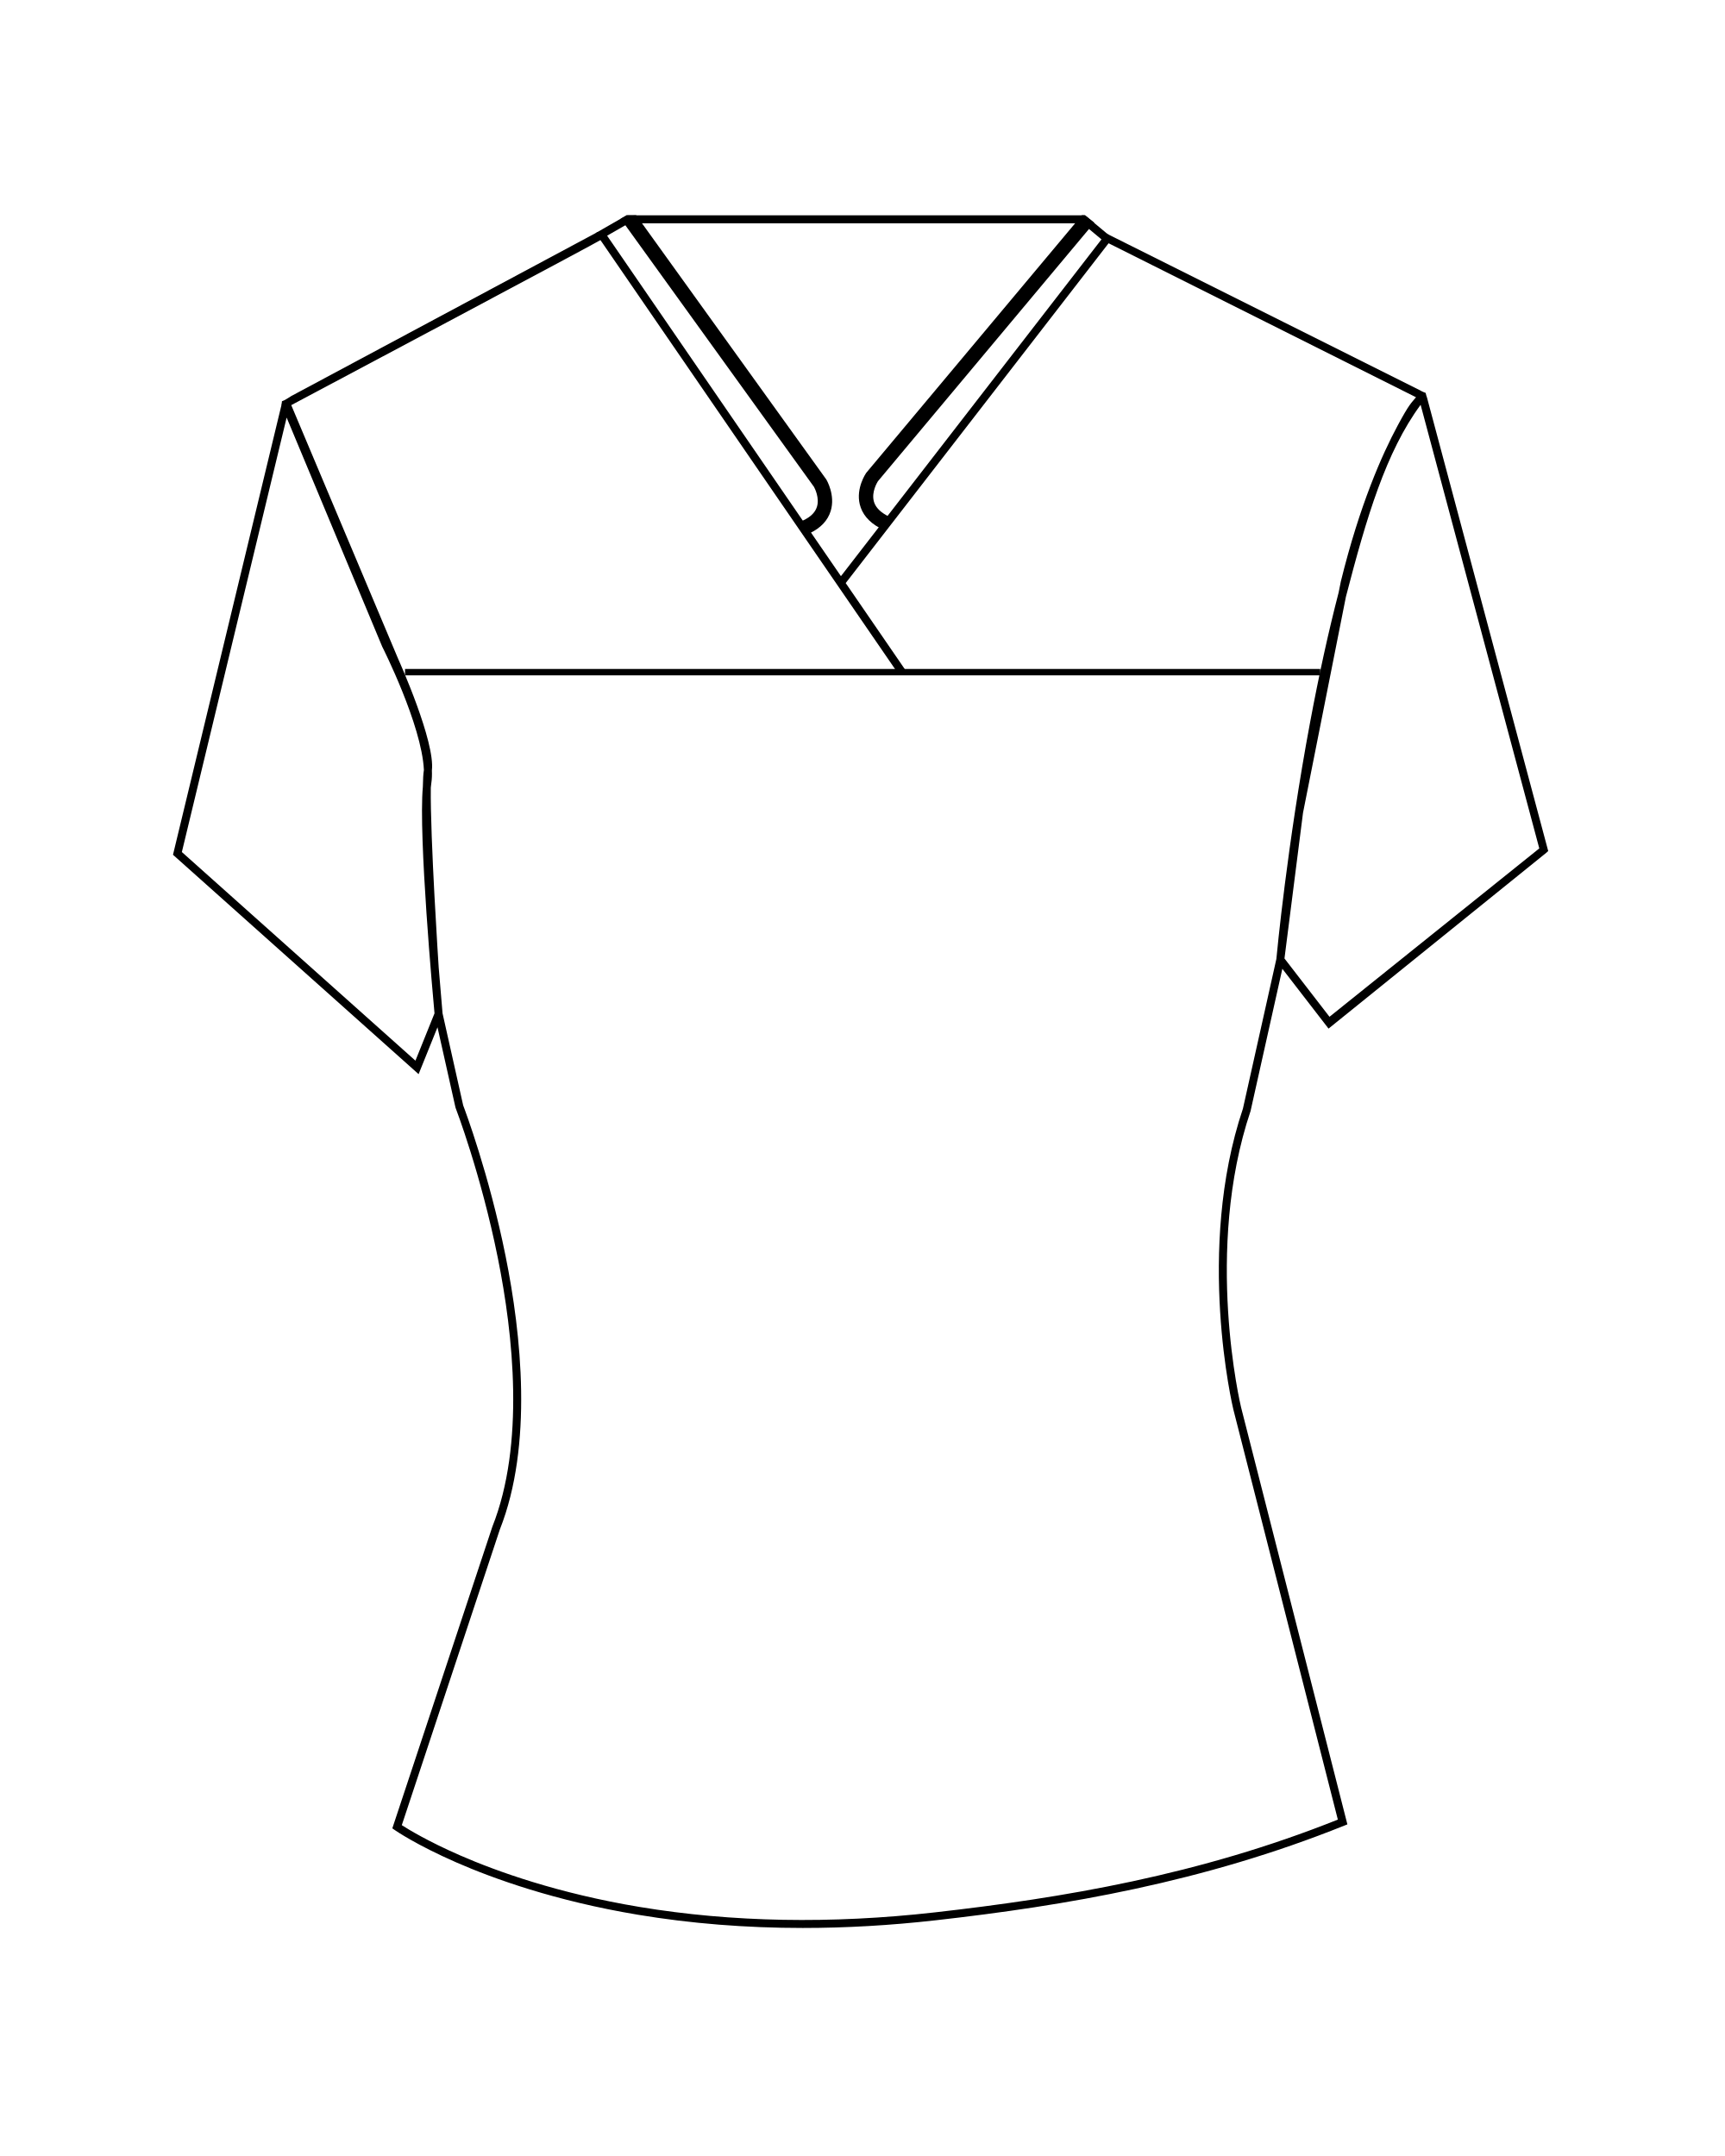
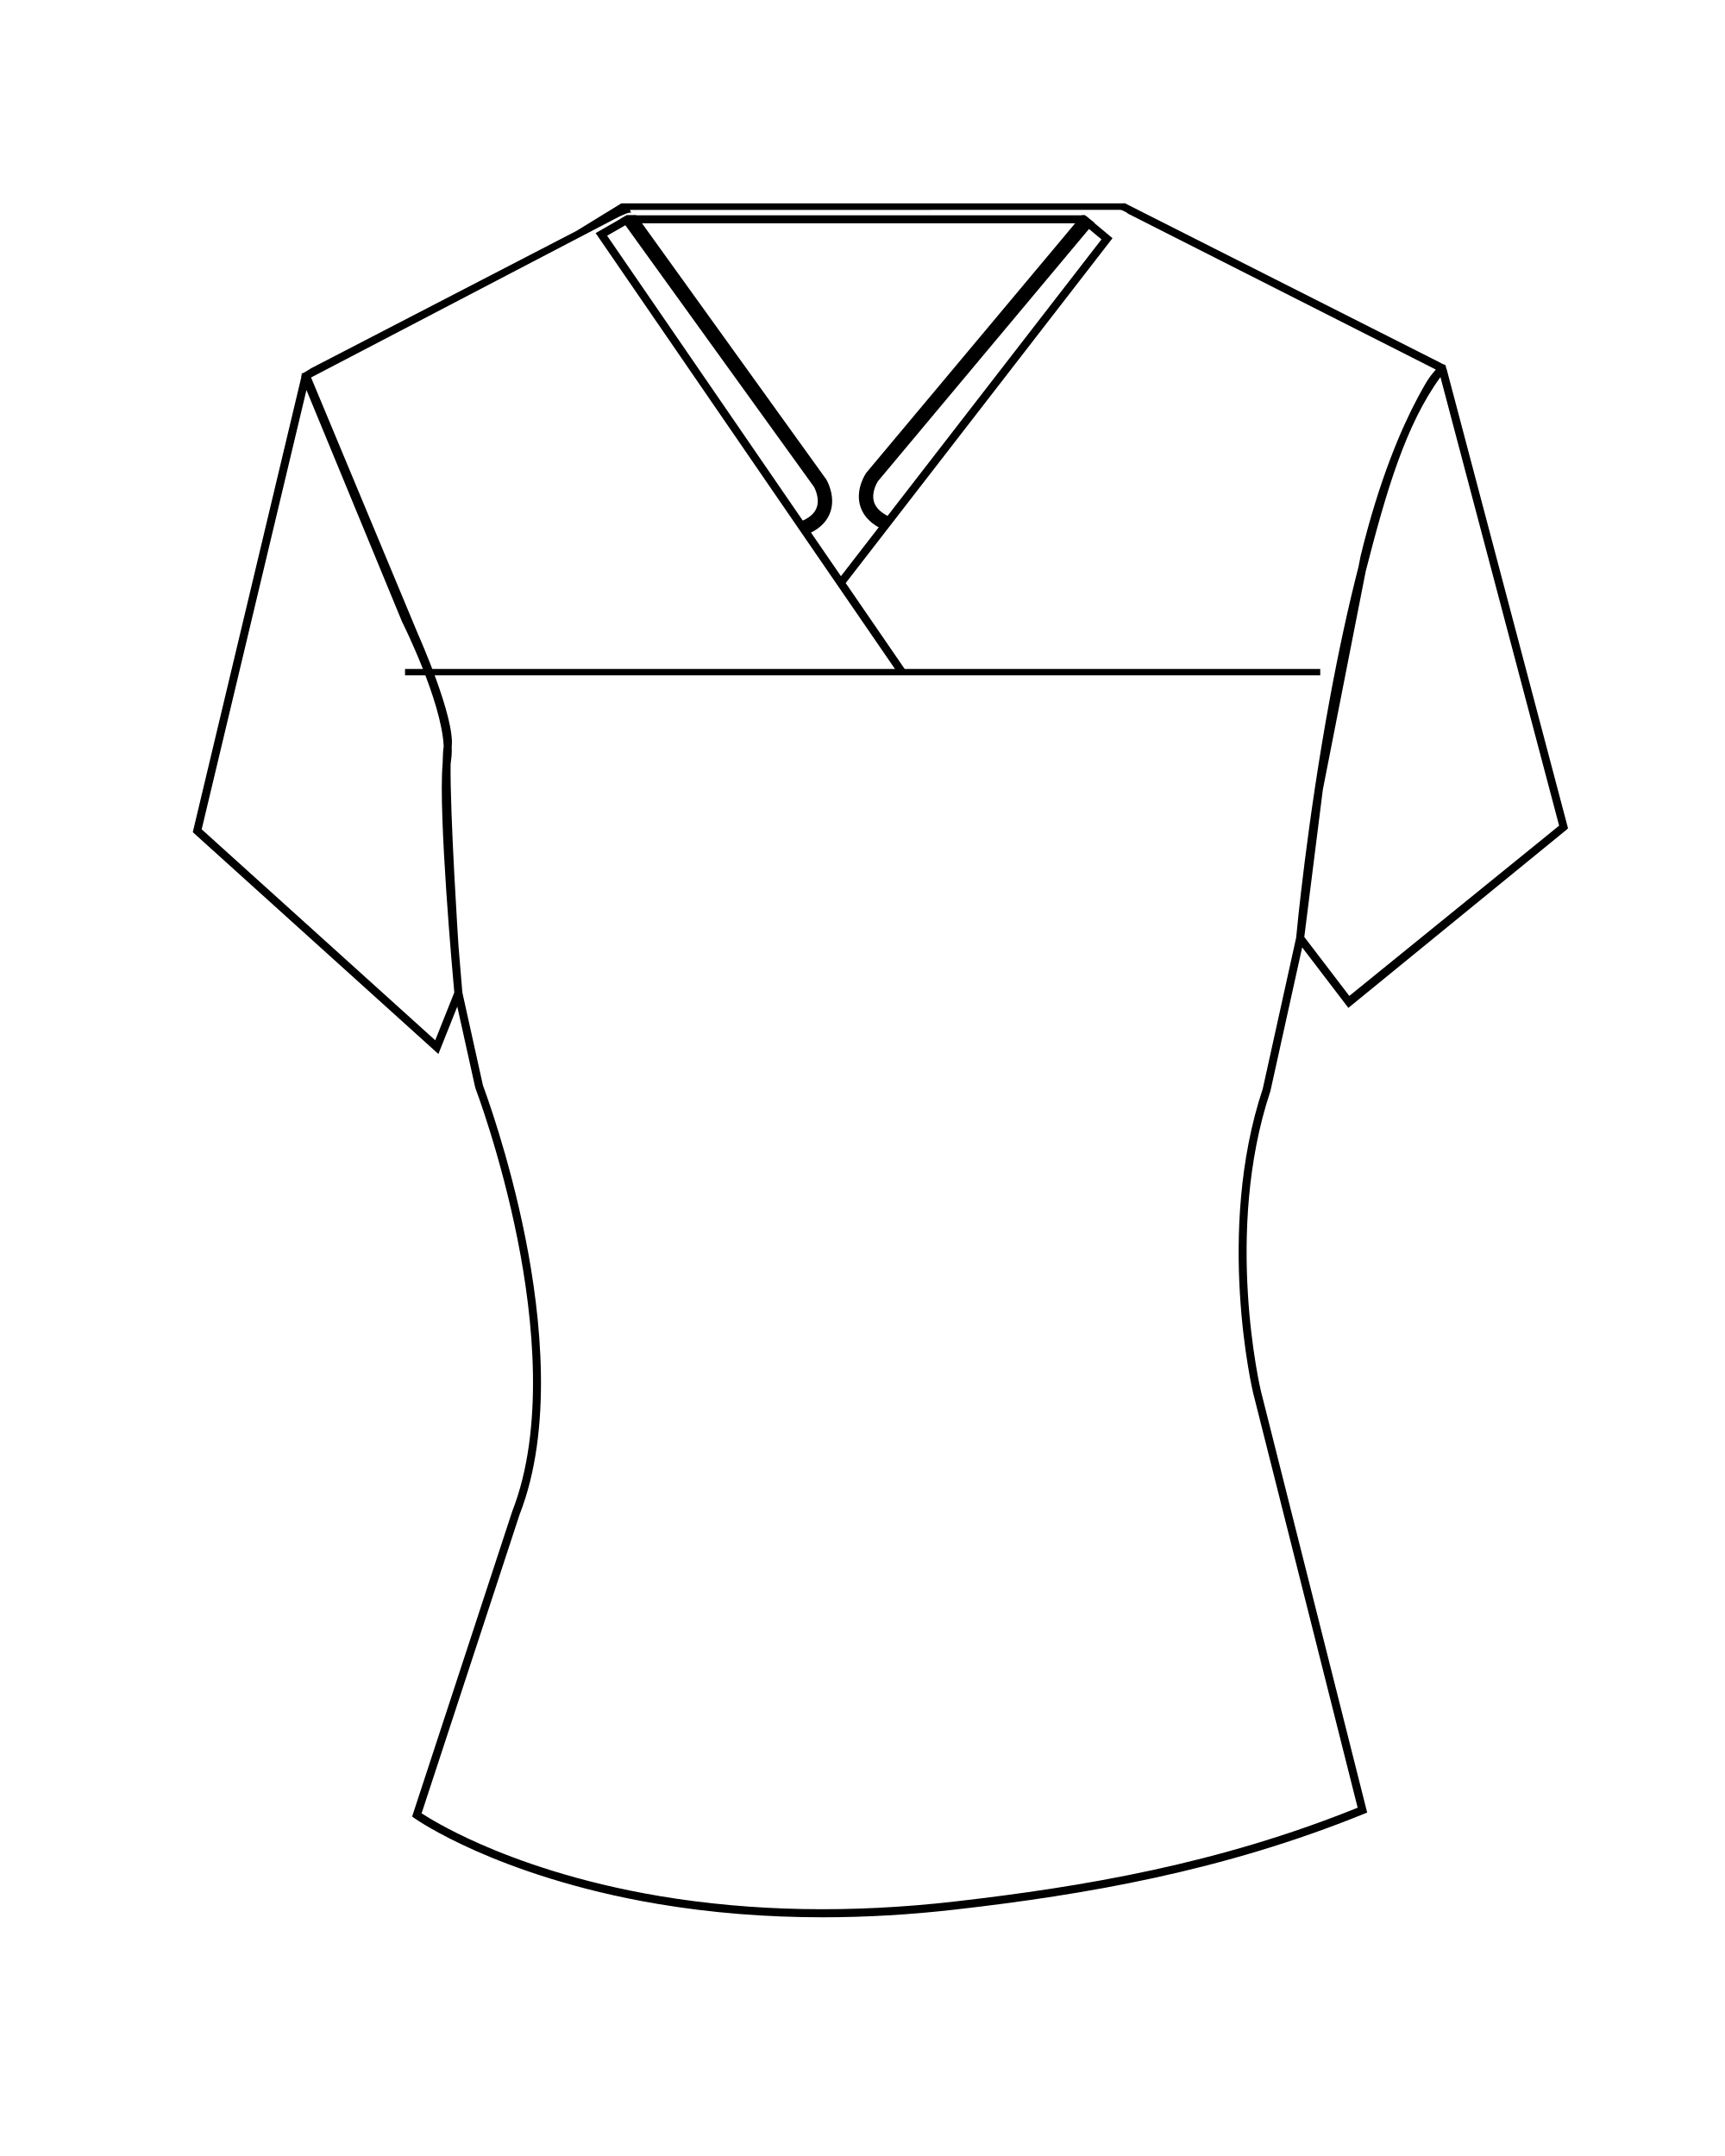
<svg xmlns="http://www.w3.org/2000/svg" version="1.1" viewBox="0 0 1080 1350" width="1080" height="1350">
  <defs>
    <style>
      .st0 {
        fill: #1d1d1b;
      }
    </style>
  </defs>
  <g id="base_camisa">
    <g id="Base_camisa">
      <g>
-         <path d="M782.99,695.55l19.87-88.93,28.92,37.45,136.45-110.19,1.08-1.01-75.85-283.82c-.34-.92-.63-1.85-.83-2.81-.01-.06-.01-.13,0-.19-1.03-.39-2.05-.8-3.02-1.32-.06-.03-.11-.08-.15-.14l-196.94-98.48c-.17,2.02-.48,4.05-.54,6.07.37.29.69.63.97,1l.65-1.1,192.95,96.66c-3.08,3.8-4.08,3.94-11.45,17.64-9.72,18.05-23.79,49.66-35.63,97.76l-1.36,6.83c-6.32,24.35-12.28,51.42-17.85,81.18-14.38,76.84-20.79,144.52-21.14,148.32l-20.94,93.72c-29.82,88.63-6.26,187.28-6.01,188.31l65.44,256.86c-87.03,34.77-171.93,49-252.39,58.1-64.84,7.33-126.96,6.19-184.63-3.38-51.3-8.52-89.5-22.27-112.52-32.31-20.06-8.75-32.39-16.28-36.51-18.93l61.38-185.12c20.85-52.73,13.47-122.21,3.6-171.22-10.31-51.19-25.41-91.35-26.55-94.36l-12.92-57.66-2.41-28.7c-.06-.93-5.37-81.43-4.94-112.62.1-1.07.21-2.06.34-2.93.36-2.41.45-5.04.34-7.85,2.13-17.88-20.12-67.61-21.06-69.69l-66.99-159.01s195.02-103.66,195.11-104.19c.36-2-3.2-2.24-3.2-4.25l-192.24,102.93c-.04.07-.09.13-.18.17-1.73.96-3.3,2.24-5.19,2.86-.04,0-.08,0-.12,0-.03.78-.15,1.54-.39,2.28l.07.16-67.9,281.58,153.77,137.37,11.83-29.35,11.24,50.16.11.35c.16.41,15.82,41.23,26.4,93.8,9.73,48.34,17.04,116.8-3.39,168.38l-62.64,188.9,1.53,1.07c.53.37,13.37,9.27,38.65,20.32,23.25,10.16,61.84,24.09,113.62,32.72,33.06,5.51,67.57,8.27,103.2,8.27,27.03,0,54.71-1.59,82.9-4.77,81.61-9.2,167.74-23.83,256-59.27l2.05-.82-66.55-261.09c-.24-.97-23.47-98.35,5.94-185.61l.04-.12h-.02ZM815.8,508.95l26.86-135.29c12.93-49.82,25.04-90.69,46.77-120.19l74.3,277.77-131.35,105.43-28.19-36.51,11.61-91.21h0ZM260.09,664.14l-146.23-130.63,65.6-272.04,59.81,143.37.08.17c.27.53,24.7,48.91,26.04,77.05v.12c-.37,2.16-.57,5.82-.65,10.55-2.81,30.9,6.4,132.1,7.3,141.78l-11.94,29.64h-.01Z" />
+         <path d="M795.4,683.14l19.87-89.92,28.92,37.87,136.45-111.42,1.08-1.02-75.85-286.98c-.34-.93-.63-1.87-.83-2.84-.01-.06-.01-.13,0-.19-1.03-.39-2.05-.81-3.02-1.33-.06-.03-.11-.08-.15-.14l-197.88-100.04-.13.22h-314.87l-28,17.19-166.57,86.25c-.04.07-.09.13-.18.17-1.73.97-3.3,2.26-5.19,2.89h-.12c-.03.79-.15,1.56-.39,2.31l.07.16-67.91,284.75,153.77,138.9,11.83-29.68,11.24,50.72.11.35c.16.41,15.82,41.69,26.4,94.84,9.73,48.88,17.04,118.1-3.39,170.26l-62.64,191,1.53,1.08c.53.37,13.37,9.37,38.65,20.55,23.25,10.27,61.84,24.36,113.62,33.08,33.06,5.57,67.57,8.36,103.2,8.36,27.03,0,54.71-1.61,82.9-4.82,81.61-9.3,167.74-24.1,256-59.93l2.05-.83-66.55-264c-.24-.98-23.47-99.45,5.94-187.68l.04-.12h0ZM976.14,517l-131.35,106.6-28.19-36.92,11.61-92.23,26.86-136.8c12.93-50.38,25.04-91.7,46.77-121.53l74.3,280.86h0ZM272.5,651.38l-146.23-132.09,65.59-275.07,59.81,144.97.08.17c.27.54,24.7,49.45,26.04,77.91v.12c-.38,2.18-.58,5.88-.66,10.67-2.81,31.24,6.4,133.57,7.3,143.36l-11.94,29.97h0ZM784.57,872.19l65.44,259.72c-87.03,35.16-171.93,49.55-252.39,58.75-64.84,7.41-126.96,6.26-184.63-3.42-51.3-8.61-89.5-22.52-112.52-32.67-20.06-8.85-32.39-16.46-36.51-19.14l61.38-187.18c20.85-53.32,13.47-123.57,3.6-173.13-10.31-51.76-25.41-92.37-26.55-95.41l-12.92-58.3-2.41-29.02c-.06-.94-5.37-82.34-4.94-113.87.1-1.08.21-2.08.34-2.96.36-2.44.45-5.1.34-7.94,2.13-18.08-20.12-68.36-21.06-70.47l-66.99-160.78,193.24-100.91.03.04c1.1-.49,5.64-2.8,7.09-2.3.92.32-.86-.43,0,0l-.7-1.77,307.11-.02h0c1.67.19,4.48,2.24,4.19,1.79l.29.46,192.95,97.74c-3.08,3.84-4.08,3.98-11.45,17.84-9.72,18.25-23.79,50.21-35.63,98.85l-1.36,6.91c-6.32,24.62-12.28,51.99-17.85,82.08-14.38,77.7-20.79,146.13-21.14,149.97l-20.94,94.76c-29.82,89.62-6.26,189.37-6.01,190.41v-.02h0Z" />
        <rect x="253.58" y="418.88" width="573" height="4" />
      </g>
      <path d="M562.92,422.65l-190-276.7,19.4-11.13h287.02l17.19,14.32-167.05,215.96,37.57,54.72-4.12,2.83h0ZM380.11,147.59l146.39,213.18,163.12-210.88-12.09-10.08h-283.87l-13.54,7.77h0Z" />
      <path d="M517.27,300.13l-118.96-165.38-5.99.06-3.73,2.15,121.03,167.9c.56,1.03,3.56,6.93,1.86,12.47-1.07,3.48-3.93,6.33-8.51,8.48l-1.81.85,3.82,8.15,1.81-.85c6.99-3.28,11.47-8,13.31-14.03,3.03-9.93-2.58-19.42-2.81-19.8h-.02Z" />
      <path d="M547.03,313.63c-1.35-5.63,2.02-11.33,2.64-12.32l135.44-161.89-5.78-4.6-1.96-.07-135.05,161.35c-.26.37-6.45,9.48-4.06,19.58,1.45,6.13,5.62,11.13,12.39,14.84l1.75.96,4.33-7.89-1.75-.96c-4.43-2.43-7.11-5.46-7.96-9h.01Z" />
    </g>
  </g>
</svg>
